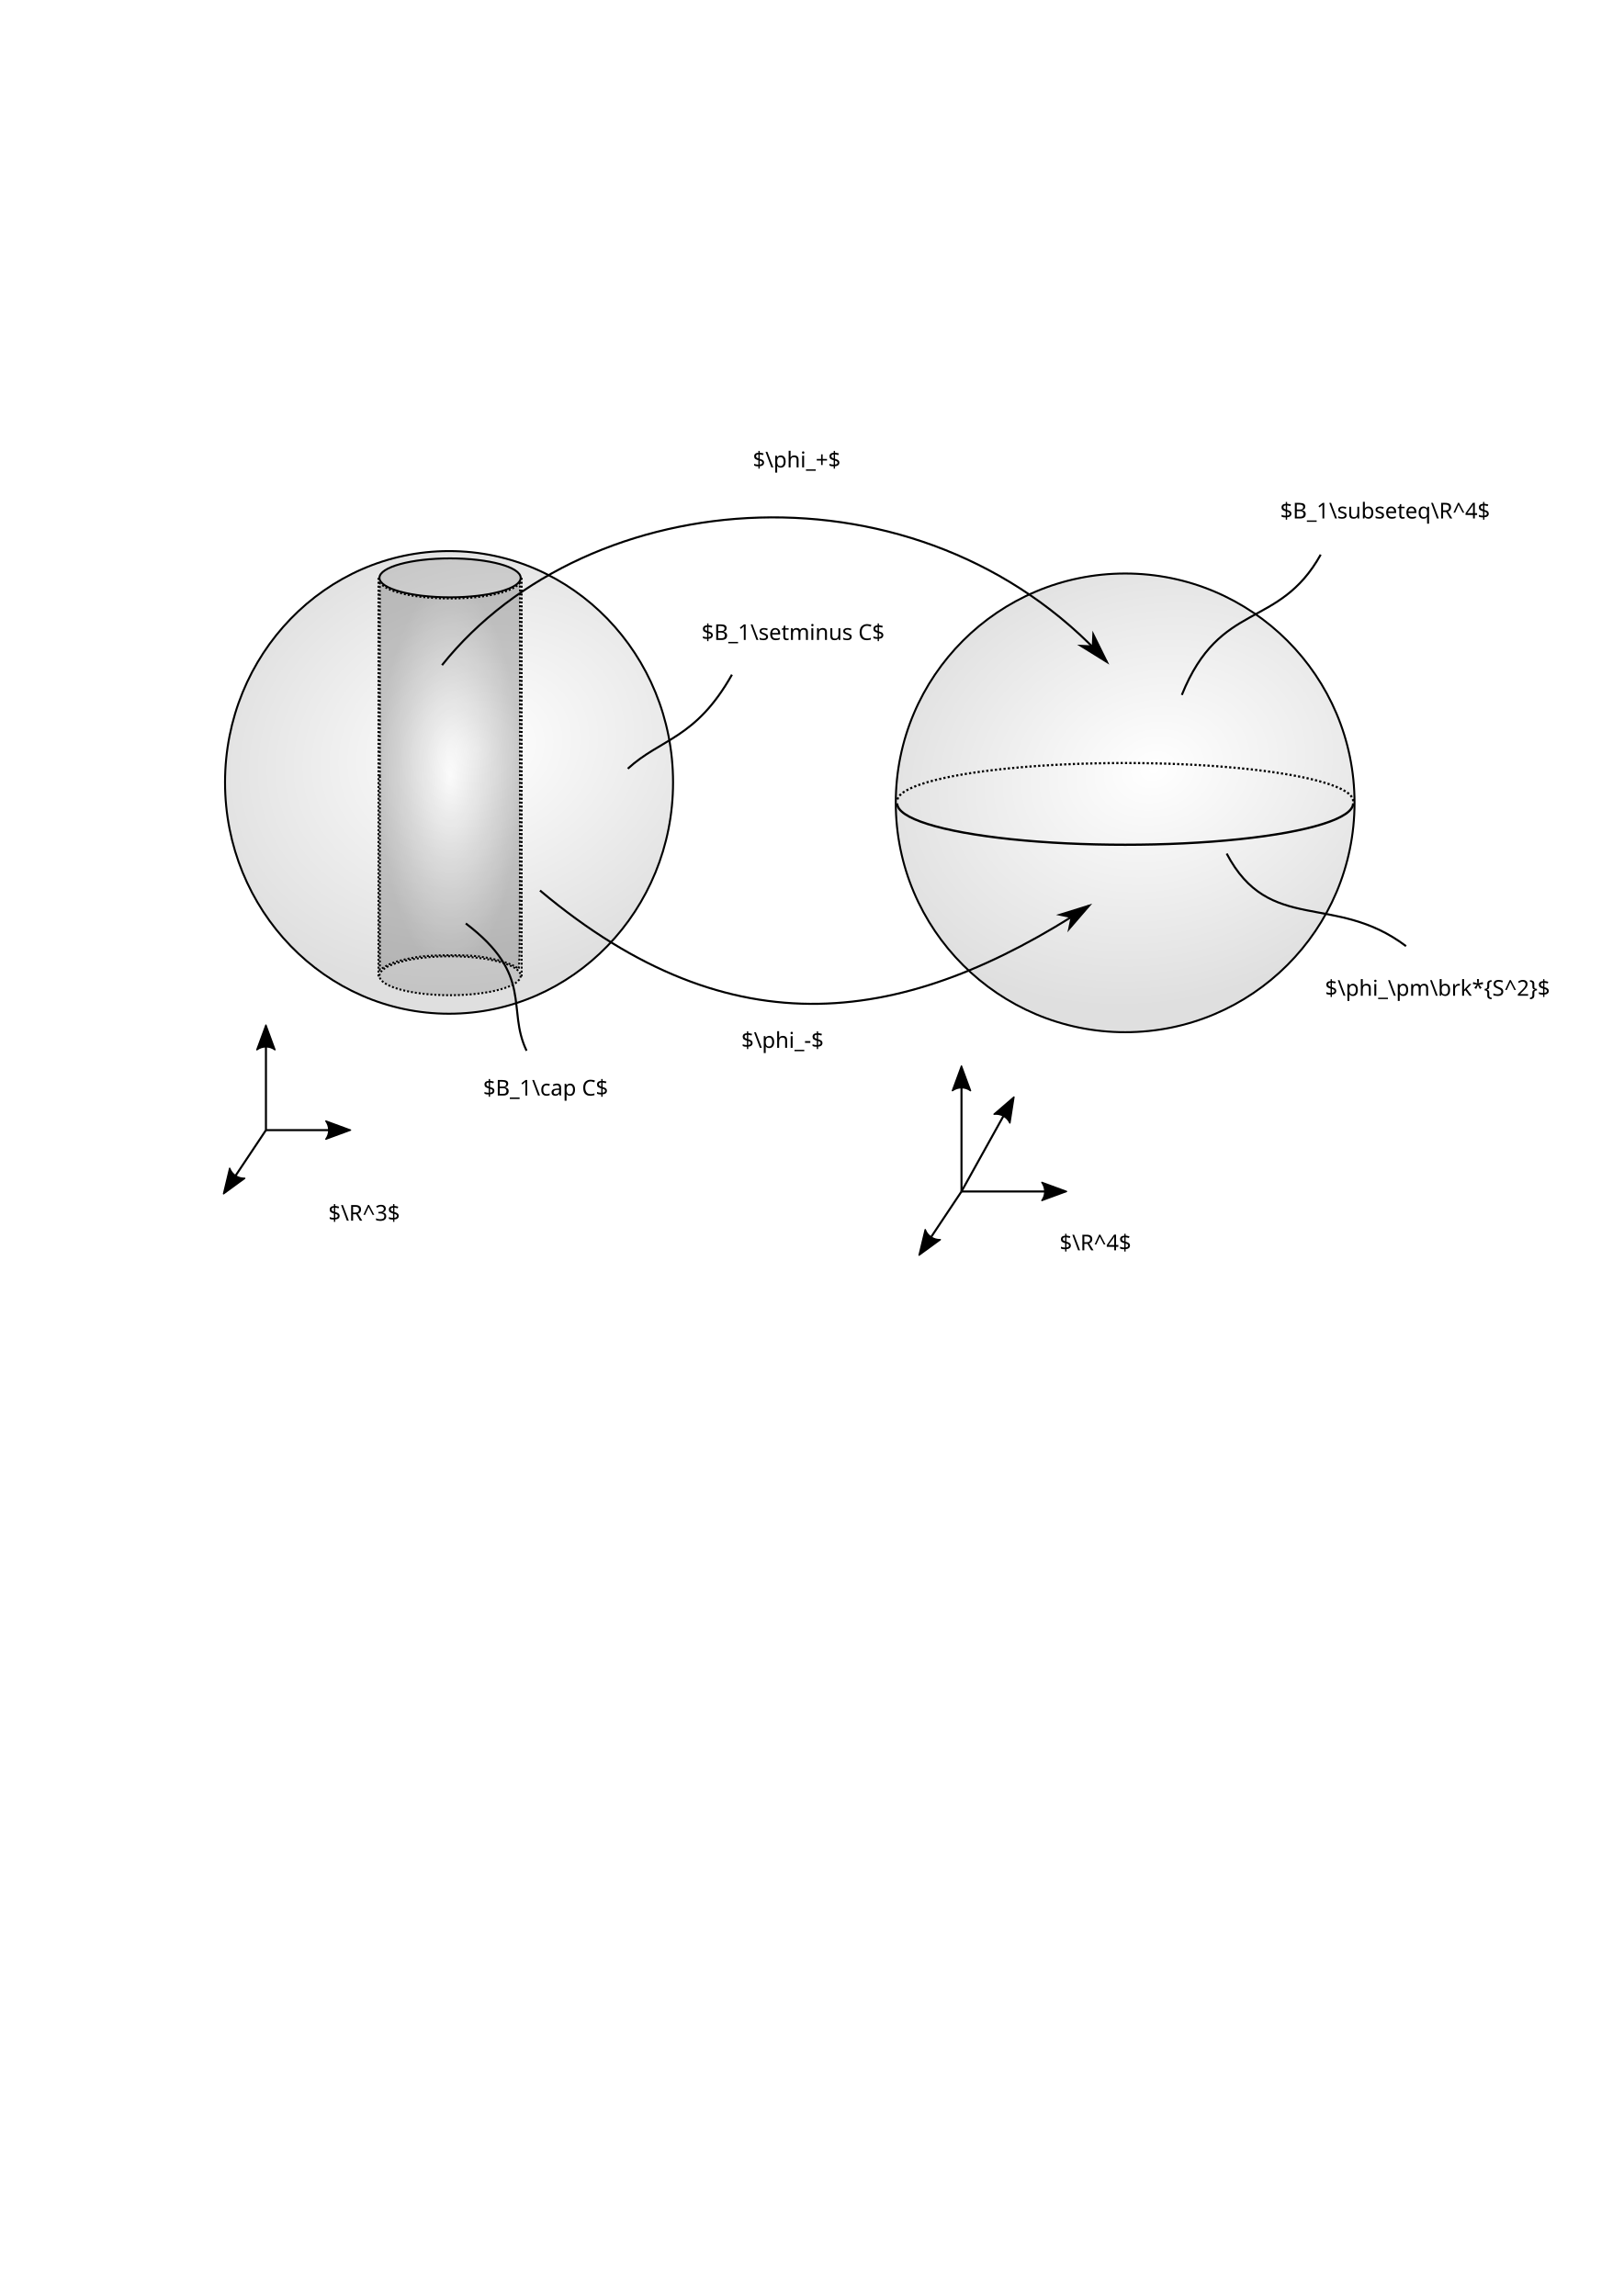
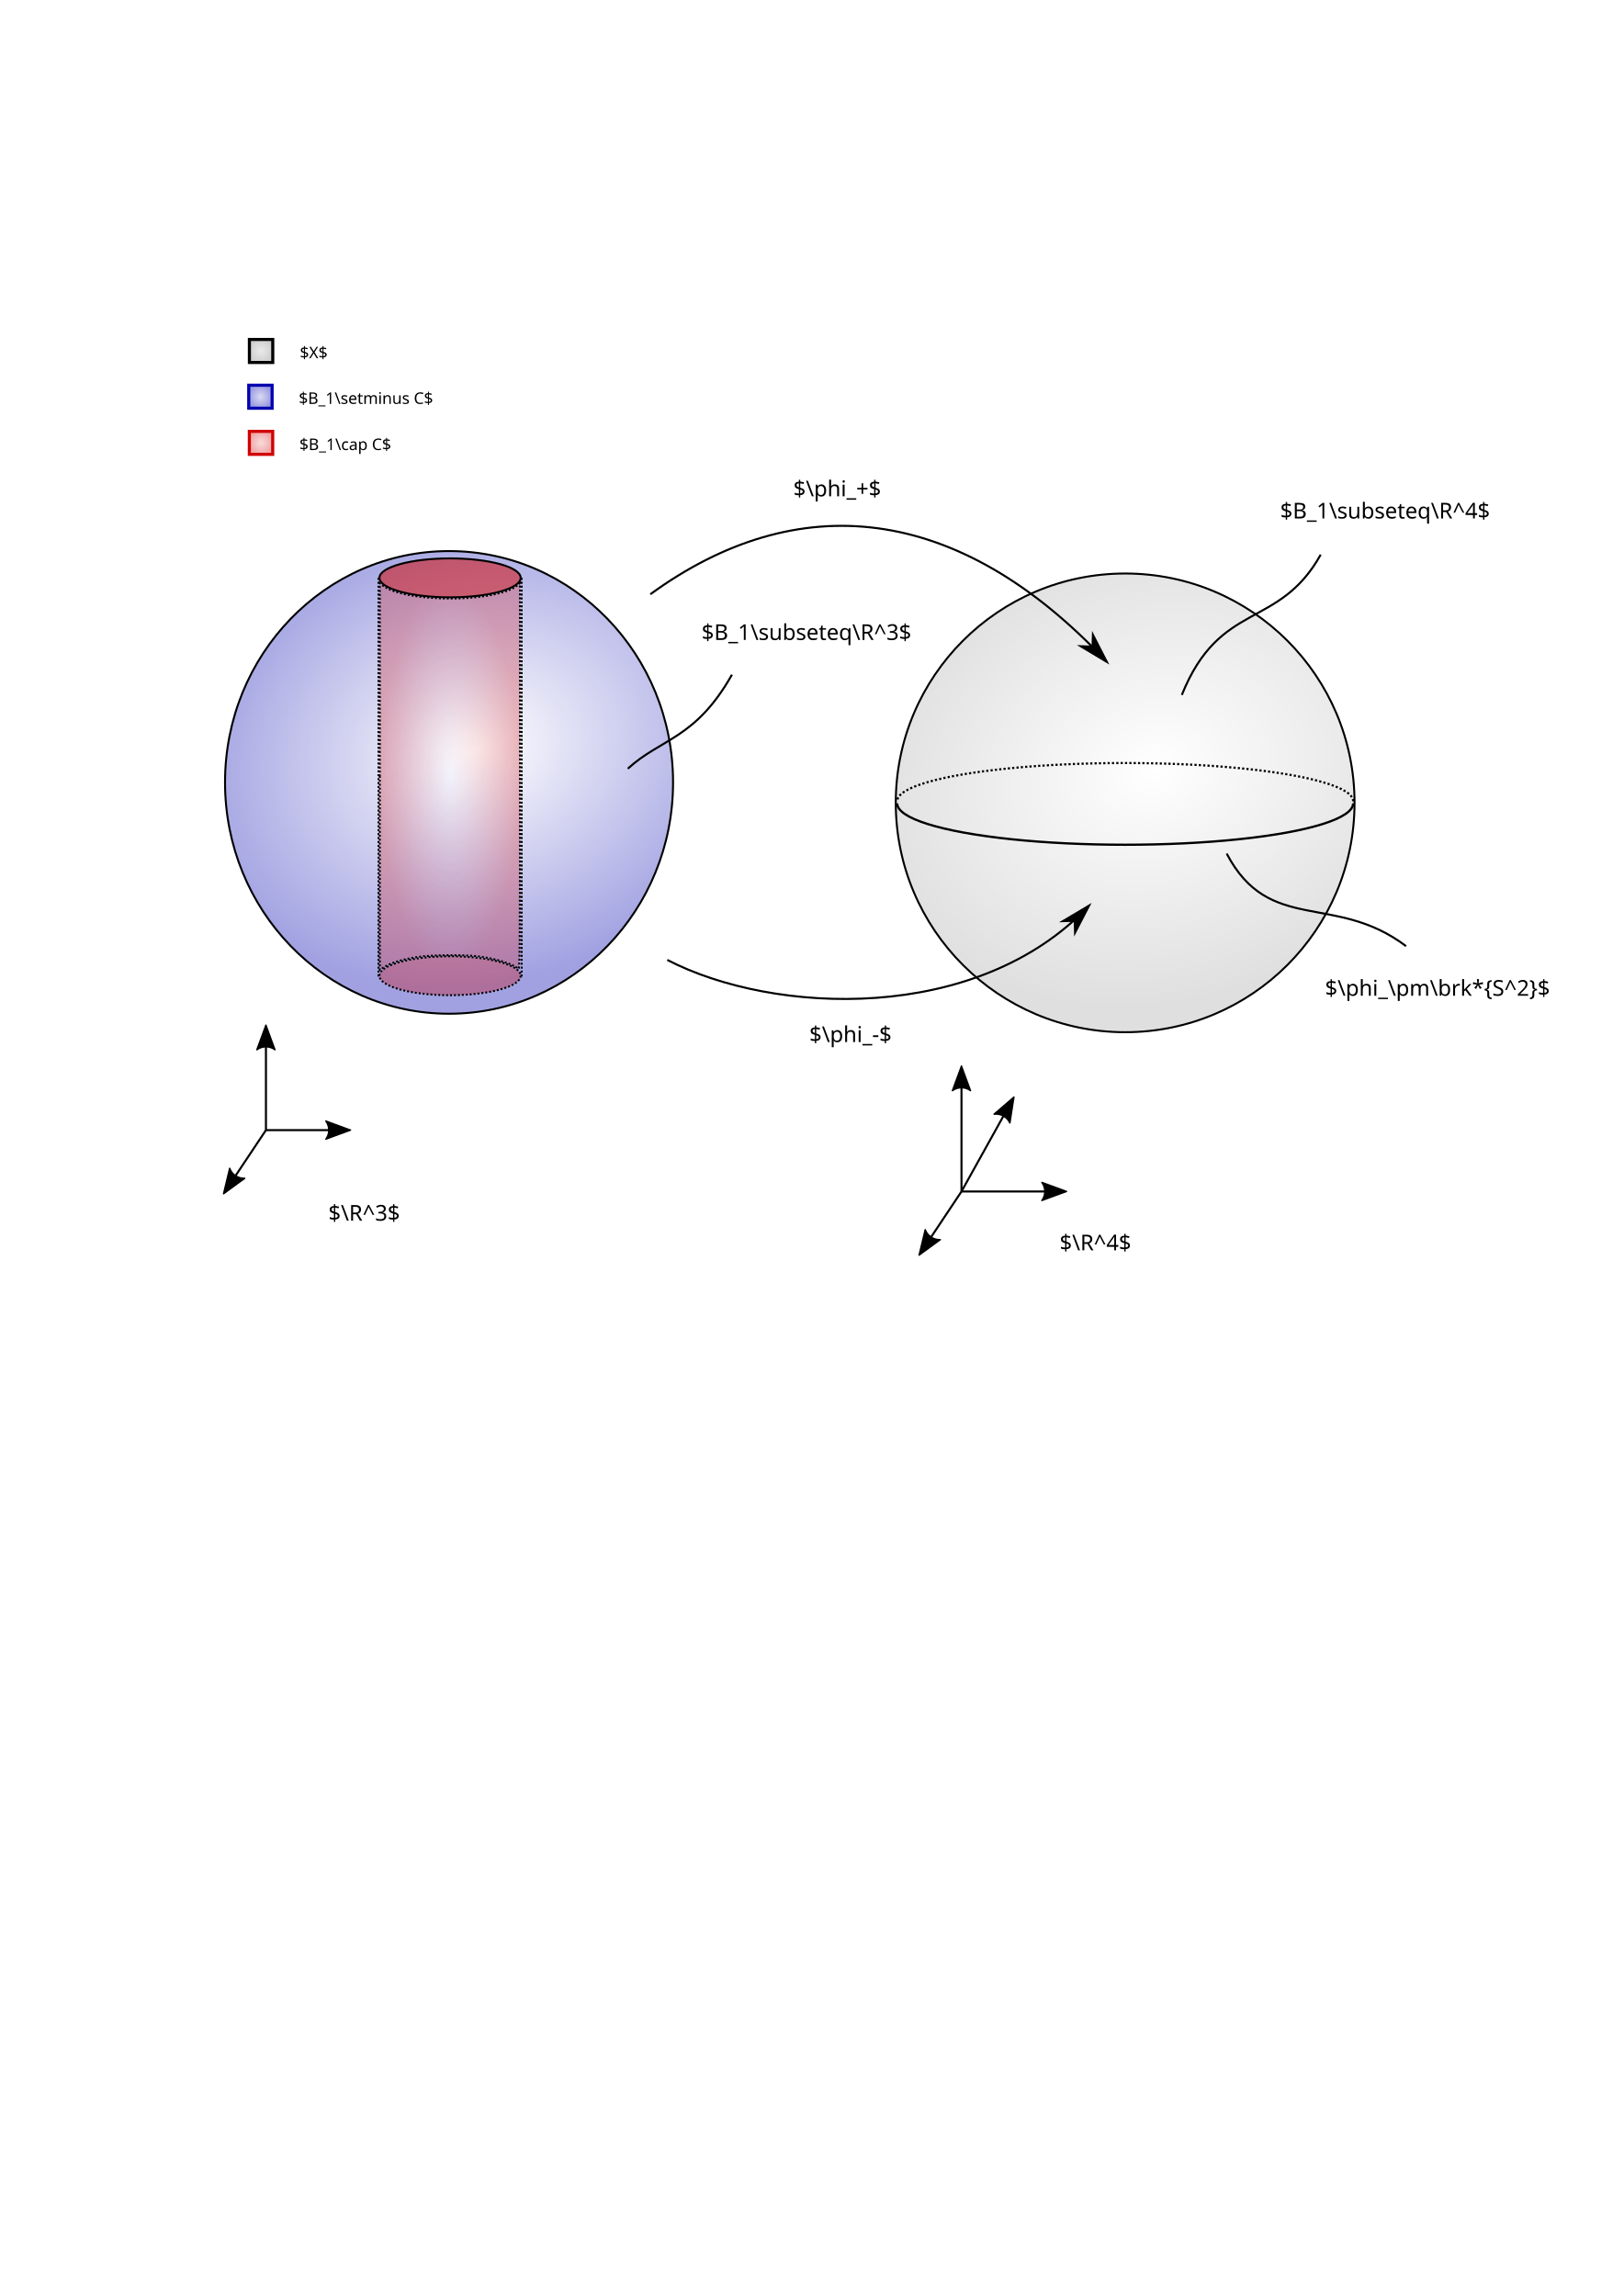
<svg xmlns="http://www.w3.org/2000/svg" xmlns:xlink="http://www.w3.org/1999/xlink" width="210mm" height="297mm" viewBox="0 0 210 297" version="1.1" id="svg8">
  <defs id="defs2">
+     <linearGradient id="linearGradient1830">
+       <stop id="stop1826" offset="0" style="stop-color:#0000ad;stop-opacity:0" />
+       <stop id="stop1828" offset="1" style="stop-color:#0000b0;stop-opacity:0.367" />
+     </linearGradient>
+     <linearGradient id="linearGradient1824">
+       <stop style="stop-color:#0000af;stop-opacity:0.144" offset="0" id="stop1820" />
+       <stop style="stop-color:#0000af;stop-opacity:0.404" offset="1" id="stop1822" />
+     </linearGradient>
    <marker style="overflow:visible;" id="marker2344" refX="0.0" refY="0.0" orient="auto">
      <path transform="scale(0.8) rotate(180) translate(12.5,0)" style="fill-rule:evenodd;stroke:#000000;stroke-width:1pt;stroke-opacity:1;fill:#000000;fill-opacity:1" d="M 0.0,0.0 L 5.0,-5.0 L -12.5,0.0 L 5.0,5.0 L 0.0,0.0 z " id="path2342" />
    </marker>
    <marker orient="auto" refY="0.0" refX="0.0" id="Arrow1Lend" style="overflow:visible;">
      <path id="path983" d="M 0.0,0.0 L 5.0,-5.0 L -12.5,0.0 L 5.0,5.0 L 0.0,0.0 z " style="fill-rule:evenodd;stroke:#000000;stroke-width:1pt;stroke-opacity:1;fill:#000000;fill-opacity:1" transform="scale(0.8) rotate(180) translate(12.5,0)" />
    </marker>
    <marker style="overflow:visible;" id="marker2176" refX="0.0" refY="0.0" orient="auto">
      <path transform="scale(0.4) rotate(180) translate(10,0)" style="fill-rule:evenodd;stroke:#000000;stroke-width:1pt;stroke-opacity:1;fill:#000000;fill-opacity:1" d="M 0.0,0.0 L 5.0,-5.0 L -12.5,0.0 L 5.0,5.0 L 0.0,0.0 z " id="path2174" />
    </marker>
    <marker orient="auto" refY="0.0" refX="0.0" id="marker2015" style="overflow:visible;">
      <path id="path2013" style="fill-rule:evenodd;stroke-width:0.625;stroke-linejoin:round;stroke:#000000;stroke-opacity:1;fill:#000000;fill-opacity:1" d="M 8.719,4.034 L -2.207,0.016 L 8.719,-4.002 C 6.973,-1.63 6.983,1.616 8.719,4.034 z " transform="scale(1.1) rotate(180) translate(1,0)" />
    </marker>
    <marker orient="auto" refY="0.0" refX="0.0" id="marker1957" style="overflow:visible;">
      <path id="path1955" style="fill-rule:evenodd;stroke-width:0.625;stroke-linejoin:round;stroke:#000000;stroke-opacity:1;fill:#000000;fill-opacity:1" d="M 8.719,4.034 L -2.207,0.016 L 8.719,-4.002 C 6.973,-1.63 6.983,1.616 8.719,4.034 z " transform="scale(1.1) rotate(180) translate(1,0)" />
    </marker>
    <marker style="overflow:visible;" id="marker1883" refX="0.0" refY="0.0" orient="auto">
      <path transform="scale(1.1) rotate(180) translate(1,0)" d="M 8.719,4.034 L -2.207,0.016 L 8.719,-4.002 C 6.973,-1.63 6.983,1.616 8.719,4.034 z " style="fill-rule:evenodd;stroke-width:0.625;stroke-linejoin:round;stroke:#000000;stroke-opacity:1;fill:#000000;fill-opacity:1" id="path1881" />
    </marker>
    <marker style="overflow:visible;" id="marker1837" refX="0.0" refY="0.0" orient="auto">
      <path transform="scale(1.1) rotate(180) translate(1,0)" d="M 8.719,4.034 L -2.207,0.016 L 8.719,-4.002 C 6.973,-1.63 6.983,1.616 8.719,4.034 z " style="fill-rule:evenodd;stroke-width:0.625;stroke-linejoin:round;stroke:#000000;stroke-opacity:1;fill:#000000;fill-opacity:1" id="path1835" />
    </marker>
    <marker style="overflow:visible;" id="marker1797" refX="0.0" refY="0.0" orient="auto">
      <path transform="scale(1.1) rotate(180) translate(1,0)" d="M 8.719,4.034 L -2.207,0.016 L 8.719,-4.002 C 6.973,-1.63 6.983,1.616 8.719,4.034 z " style="fill-rule:evenodd;stroke-width:0.625;stroke-linejoin:round;stroke:#000000;stroke-opacity:1;fill:#000000;fill-opacity:1" id="path1795" />
    </marker>
    <marker style="overflow:visible;" id="marker1763" refX="0.0" refY="0.0" orient="auto">
      <path transform="scale(1.1) rotate(180) translate(1,0)" d="M 8.719,4.034 L -2.207,0.016 L 8.719,-4.002 C 6.973,-1.63 6.983,1.616 8.719,4.034 z " style="fill-rule:evenodd;stroke-width:0.625;stroke-linejoin:round;stroke:#000000;stroke-opacity:1;fill:#000000;fill-opacity:1" id="path1761" />
    </marker>
    <marker style="overflow:visible;" id="marker1735" refX="0.0" refY="0.0" orient="auto">
      <path transform="scale(1.1) rotate(180) translate(1,0)" d="M 8.719,4.034 L -2.207,0.016 L 8.719,-4.002 C 6.973,-1.63 6.983,1.616 8.719,4.034 z " style="fill-rule:evenodd;stroke-width:0.625;stroke-linejoin:round;stroke:#000000;stroke-opacity:1;fill:#000000;fill-opacity:1" id="path1733" />
    </marker>
    <marker orient="auto" refY="0.0" refX="0.0" id="Arrow2Lend" style="overflow:visible;">
      <path id="path1001" style="fill-rule:evenodd;stroke-width:0.625;stroke-linejoin:round;stroke:#000000;stroke-opacity:1;fill:#000000;fill-opacity:1" d="M 8.719,4.034 L -2.207,0.016 L 8.719,-4.002 C 6.973,-1.63 6.983,1.616 8.719,4.034 z " transform="scale(1.1) rotate(180) translate(1,0)" />
    </marker>
    <linearGradient id="linearGradient953">
-       <stop style="stop-color:#000000;stop-opacity:0" offset="0" id="stop949" />
-       <stop style="stop-color:#000000;stop-opacity:0.199" offset="1" id="stop951" />
+       <stop style="stop-color:#d00000;stop-opacity:0" offset="0" id="stop949" />
+       <stop style="stop-color:#cf0000;stop-opacity:0.25" offset="1" id="stop951" />
    </linearGradient>
    <linearGradient id="linearGradient863">
      <stop style="stop-color:#000000;stop-opacity:0" offset="0" id="stop859" />
      <stop style="stop-color:#000000;stop-opacity:0.124" offset="1" id="stop861" />
    </linearGradient>
-     <radialGradient xlink:href="#linearGradient863" id="radialGradient867" cx="61.93" cy="96.871" fx="61.93" fy="96.871" r="29.799" gradientTransform="matrix(1.204335,-0.3256748,0.2473623,0.9757506,-36.81509,22.5422)" gradientUnits="userSpaceOnUse" />
+     <radialGradient xlink:href="#linearGradient1830" id="radialGradient867" cx="61.93" cy="96.871" fx="61.93" fy="96.871" r="29.799" gradientTransform="matrix(1.204335,-0.3256748,0.2473623,0.9757506,-36.81509,22.5422)" gradientUnits="userSpaceOnUse" />
    <radialGradient xlink:href="#linearGradient863" id="radialGradient867-3" cx="61.93" cy="96.871" fx="61.93" fy="96.871" r="29.799" gradientTransform="matrix(1.233194,-0.3228845,0.2532897,0.9673905,48.35507,25.86203)" gradientUnits="userSpaceOnUse" />
    <radialGradient xlink:href="#linearGradient953" id="radialGradient959" cx="219.917" cy="379.61" fx="219.917" fy="379.61" r="34.265" gradientTransform="matrix(1,0,0,2.759004,0,-667.7358)" gradientUnits="userSpaceOnUse" />
    <marker orient="auto" refY="0" refX="0" id="Arrow2Lend-2" style="overflow:visible">
      <path id="path1001-9" style="fill:#000000;fill-opacity:1;fill-rule:evenodd;stroke:#000000;stroke-width:0.625;stroke-linejoin:round;stroke-opacity:1" d="M 8.719,4.034 -2.207,0.016 8.719,-4.002 c -1.745,2.372 -1.735,5.617 -6e-7,8.035 z" transform="matrix(-1.1,0,0,-1.1,-1.1,0)" />
    </marker>
+     <radialGradient xlink:href="#linearGradient1824" id="radialGradient893-3-3" cx="122.171" cy="81.563" fx="122.171" fy="81.563" r="2.844" gradientTransform="matrix(0.5571564,0,0,0.5516924,-34.38763,6.319693)" gradientUnits="userSpaceOnUse" />
+     <linearGradient id="linearGradient899">
+       <stop id="stop895" offset="0" style="stop-color:#d00000;stop-opacity:0.138" />
+       <stop id="stop897" offset="1" style="stop-color:#d00000;stop-opacity:0.351" />
+     </linearGradient>
+     <radialGradient xlink:href="#linearGradient891" id="radialGradient893" cx="122.171" cy="81.563" fx="122.171" fy="81.563" r="2.844" gradientTransform="matrix(0.5571564,0,0,0.5516924,-34.30255,0.4032235)" gradientUnits="userSpaceOnUse" />
+     <linearGradient id="linearGradient891">
+       <stop style="stop-color:#000000;stop-opacity:0.085" offset="0" id="stop887" />
+       <stop style="stop-color:#000000;stop-opacity:0.191" offset="1" id="stop889" />
+     </linearGradient>
+     <radialGradient xlink:href="#linearGradient899" id="radialGradient893-3-3-3" cx="122.171" cy="81.563" fx="122.171" fy="81.563" r="2.844" gradientTransform="matrix(0.5571564,0,0,0.5516924,-34.31013,12.28691)" gradientUnits="userSpaceOnUse" />
  </defs>
-   <g id="layer1">
+   <g id="layer1" style="display:inline">
    <ellipse style="opacity:1;fill:url(#radialGradient867);fill-opacity:1;stroke:#000000;stroke-width:0.254;stroke-miterlimit:4;stroke-dasharray:none;stroke-dashoffset:0;stroke-opacity:1" id="path855" cx="58.077" cy="101.208" rx="28.973" ry="29.923" />
    <circle style="opacity:1;fill:url(#radialGradient867-3);fill-opacity:1;stroke:#000000;stroke-width:0.254;stroke-miterlimit:4;stroke-dasharray:none;stroke-dashoffset:0;stroke-opacity:1" id="path855-5" cx="145.521" cy="103.854" r="29.667" />
-     <ellipse style="opacity:1;fill:#000000;fill-opacity:0.124;stroke:#000000;stroke-width:0.254;stroke-miterlimit:4;stroke-dasharray:none;stroke-dashoffset:0;stroke-opacity:1" id="path893" cx="58.208" cy="74.75" rx="9.133" ry="2.519" />
-     <ellipse style="opacity:1;fill:#000000;fill-opacity:0.124;stroke:#000000;stroke-width:0.254;stroke-miterlimit:4;stroke-dasharray:0.254,0.254;stroke-dashoffset:0;stroke-opacity:1" id="path893-5" cx="58.208" cy="126.217" rx="9.133" ry="2.519" />
-     <path style="fill:none;stroke:#000000;stroke-width:0.254;stroke-linecap:butt;stroke-linejoin:miter;stroke-opacity:1;stroke-miterlimit:4;stroke-dasharray:0.254,0.254;stroke-dashoffset:0" d="m 48.948,74.75 v 51.594" id="path927" />
-     <path style="fill:none;stroke:#000000;stroke-width:0.254;stroke-linecap:butt;stroke-linejoin:miter;stroke-opacity:1;stroke-miterlimit:4;stroke-dasharray:0.254,0.254;stroke-dashoffset:0" d="m 67.469,74.75 v 51.594" id="path929" />
-     <path style="opacity:1;fill:url(#radialGradient959);fill-opacity:1;stroke:#000000;stroke-width:0.96;stroke-miterlimit:4;stroke-dasharray:0.96,0.96;stroke-dashoffset:0;stroke-opacity:1" d="m 185.667,379.632 v -94.489 l 1.654,1.262 c 9.34,7.124 44.601,8.451 60.978,2.295 1.586,-0.596 3.554,-1.649 4.375,-2.339 l 1.492,-1.256 v 94.622 c 0,90.076 -0.042,94.585 -0.875,93.853 -2.651,-2.33 -10.614,-4.811 -19.125,-5.959 -6.786,-0.915 -23.485,-0.776 -29.97,0.25 -7.443,1.177 -12.594,2.676 -15.772,4.59 l -2.758,1.661 z" id="path947" transform="scale(0.2645833)" />
    <path style="opacity:1;fill:none;fill-opacity:0.199;stroke:#000000;stroke-width:0.293;stroke-miterlimit:4;stroke-dasharray:none;stroke-dashoffset:0;stroke-opacity:1" id="path961" d="m 175.008,103.918 a 29.487,5.355 0 0 1 -14.743,4.638 29.487,5.355 0 0 1 -29.487,0 29.487,5.355 0 0 1 -14.743,-4.638" />
-     <path style="opacity:1;fill:none;fill-opacity:0.199;stroke:#000000;stroke-width:0.281;stroke-miterlimit:4;stroke-dasharray:0.281,0.281;stroke-dashoffset:0;stroke-opacity:1" id="path961-6" d="m 175.012,-103.64 a 29.491,4.938 0 0 1 -14.745,4.277 29.491,4.938 0 0 1 -29.491,0 29.491,4.938 0 0 1 -14.745,-4.277" transform="scale(1,-1)" />
-     <path style="fill:none;stroke:#000000;stroke-width:0.265px;stroke-linecap:butt;stroke-linejoin:miter;stroke-opacity:1;marker-end:url(#marker1883)" d="m 124.354,154.125 0,-15.875" id="path978" />
+     <path style="opacity:1;fill:none;fill-opacity:0.199;stroke:#000000;stroke-width:0.281;stroke-miterlimit:4;stroke-dasharray:0.281, 0.281;stroke-dashoffset:0;stroke-opacity:1" id="path961-6" d="m 175.012,-103.64 a 29.491,4.938 0 0 1 -14.745,4.277 29.491,4.938 0 0 1 -29.491,0 29.491,4.938 0 0 1 -14.745,-4.277" transform="scale(1,-1)" />
+     <path style="fill:none;stroke:#000000;stroke-width:0.265px;stroke-linecap:butt;stroke-linejoin:miter;stroke-opacity:1;marker-end:url(#marker1883)" d="M 124.354,154.125 V 138.25" id="path978" />
    <path style="fill:none;stroke:#000000;stroke-width:0.265px;stroke-linecap:butt;stroke-linejoin:miter;stroke-opacity:1;marker-end:url(#marker1837)" d="m 124.354,154.125 6.615,-11.906" id="path1708" />
    <path style="fill:none;stroke:#000000;stroke-width:0.265px;stroke-linecap:butt;stroke-linejoin:miter;stroke-opacity:1;marker-end:url(#Arrow2Lend)" d="M 34.396,146.188 V 132.958" id="path1712" />
    <path style="fill:none;stroke:#000000;stroke-width:0.265px;stroke-linecap:butt;stroke-linejoin:miter;stroke-opacity:1;marker-end:url(#marker1797)" d="m 124.354,154.125 h 13.229" id="path1723" />
    <path style="fill:none;stroke:#000000;stroke-width:0.265px;stroke-linecap:butt;stroke-linejoin:miter;stroke-opacity:1;marker-end:url(#marker1763)" d="m 124.354,154.125 -5.292,7.938" id="path1725" />
    <path style="fill:none;stroke:#000000;stroke-width:0.265px;stroke-linecap:butt;stroke-linejoin:miter;stroke-opacity:1;marker-end:url(#marker1957)" d="M 34.396,146.188 H 44.979" id="path1945" />
    <path style="fill:none;stroke:#000000;stroke-width:0.265px;stroke-linecap:butt;stroke-linejoin:miter;stroke-opacity:1;marker-end:url(#marker2015)" d="m 34.396,146.188 -5.292,7.938" id="path1947" />
-     <path style="fill:none;stroke:#000000;stroke-width:0.265px;stroke-linecap:butt;stroke-linejoin:miter;stroke-opacity:1;marker-end:url(#marker2344)" d="M 57.169,86.038 C 76.152,62.305 118.988,59.023 143.123,85.59" id="path2083" />
-     <path style="fill:none;stroke:#000000;stroke-width:0.265px;stroke-linecap:butt;stroke-linejoin:miter;stroke-opacity:1;marker-end:url(#Arrow1Lend)" d="m 69.84,115.191 c 24.969,20.981 47.395,17.442 70.986,1.983" id="path2083-2" />
-     <text xml:space="preserve" style="font-style:normal;font-weight:normal;font-size:2.822px;line-height:1.25;font-family:sans-serif;letter-spacing:0px;word-spacing:0px;fill:#000000;fill-opacity:1;stroke:none;stroke-width:0.265" x="97.367" y="60.462" id="text2406">
-       <tspan id="tspan2404" x="97.367" y="60.462" style="stroke-width:0.265">$\phi_+$</tspan>
+     <path style="fill:none;stroke:#000000;stroke-width:0.265px;stroke-linecap:butt;stroke-linejoin:miter;stroke-opacity:1;marker-end:url(#marker2344)" d="M 84.11,76.871 C 103.092,63.054 123.853,65.01 143.123,85.59" id="path2083" />
+     <path style="fill:none;stroke:#000000;stroke-width:0.265px;stroke-linecap:butt;stroke-linejoin:miter;stroke-opacity:1;marker-end:url(#Arrow1Lend)" d="m 86.304,124.171 c 13.744,7.136 40.098,8.275 54.523,-6.997" id="path2083-2" />
+     <text xml:space="preserve" style="font-style:normal;font-weight:normal;font-size:2.822px;line-height:1.25;font-family:sans-serif;letter-spacing:0px;word-spacing:0px;fill:#000000;fill-opacity:1;stroke:none;stroke-width:0.265" x="102.605" y="64.204" id="text2406">
+       <tspan id="tspan2404" x="102.605" y="64.204" style="stroke-width:0.265">$\phi_+$</tspan>
    </text>
-     <text xml:space="preserve" style="font-style:normal;font-weight:normal;font-size:2.822px;line-height:1.25;font-family:sans-serif;letter-spacing:0px;word-spacing:0px;fill:#000000;fill-opacity:1;stroke:none;stroke-width:0.265" x="95.883" y="135.542" id="text2410">
-       <tspan id="tspan2408" x="95.883" y="135.542" style="stroke-width:0.265">$\phi_-$</tspan>
+     <text xml:space="preserve" style="font-style:normal;font-weight:normal;font-size:2.822px;line-height:1.25;font-family:sans-serif;letter-spacing:0px;word-spacing:0px;fill:#000000;fill-opacity:1;stroke:none;stroke-width:0.265" x="104.676" y="134.794" id="text2410">
+       <tspan id="tspan2408" x="104.676" y="134.794" style="stroke-width:0.265">$\phi_-$</tspan>
    </text>
    <text xml:space="preserve" style="font-style:normal;font-weight:normal;font-size:2.822px;line-height:1.25;font-family:sans-serif;letter-spacing:0px;word-spacing:0px;fill:#000000;fill-opacity:1;stroke:none;stroke-width:0.265" x="137.042" y="161.735" id="text2414">
      <tspan id="tspan2412" x="137.042" y="161.735" style="stroke-width:0.265">$\R^4$</tspan>
    </text>
    <text xml:space="preserve" style="font-style:normal;font-weight:normal;font-size:2.822px;line-height:1.25;font-family:sans-serif;letter-spacing:0px;word-spacing:0px;fill:#000000;fill-opacity:1;stroke:none;stroke-width:0.265" x="42.469" y="157.9" id="text2418">
      <tspan id="tspan2416" x="42.469" y="157.9" style="stroke-width:0.265">$\R^3$</tspan>
    </text>
    <text xml:space="preserve" style="font-style:normal;font-weight:normal;font-size:2.822px;line-height:1.25;font-family:sans-serif;letter-spacing:0px;word-spacing:0px;fill:#000000;fill-opacity:1;stroke:none;stroke-width:0.265" x="90.738" y="82.783" id="text2430">
-       <tspan id="tspan2428" x="90.738" y="82.783" style="stroke-width:0.265">$B_1\setminus C$</tspan>
-     </text>
-     <text xml:space="preserve" style="font-style:normal;font-weight:normal;font-size:2.822px;line-height:1.25;font-family:sans-serif;letter-spacing:0px;word-spacing:0px;fill:#000000;fill-opacity:1;stroke:none;stroke-width:0.265" x="62.488" y="141.716" id="text2434">
-       <tspan id="tspan2432" x="62.488" y="141.716" style="stroke-width:0.265">$B_1\cap C$</tspan>
+       <tspan id="tspan2428" x="90.738" y="82.783" style="stroke-width:0.265">$B_1\subseteq\R^3$</tspan>
    </text>
    <path style="fill:none;stroke:#000000;stroke-width:0.265px;stroke-linecap:butt;stroke-linejoin:miter;stroke-opacity:1" d="m 158.651,110.416 c 5.524,10.5 13.969,4.989 23.199,11.974" id="path1042" />
    <path style="fill:none;stroke:#000000;stroke-width:0.265px;stroke-linecap:butt;stroke-linejoin:miter;stroke-opacity:1" d="m 81.196,99.434 c 4.272,-3.929 8.756,-3.809 13.47,-12.161" id="path1044" />
-     <path style="fill:none;stroke:#000000;stroke-width:0.265px;stroke-linecap:butt;stroke-linejoin:miter;stroke-opacity:1" d="m 60.243,119.453 c 8.852,6.735 5.238,10.976 7.858,16.464" id="path1046" />
    <text xml:space="preserve" style="font-style:normal;font-weight:normal;font-size:2.822px;line-height:1.25;font-family:sans-serif;letter-spacing:0px;word-spacing:0px;fill:#000000;fill-opacity:1;stroke:none;stroke-width:0.265" x="171.373" y="128.807" id="text1050">
      <tspan id="tspan1048" x="171.373" y="128.807" style="stroke-width:0.265">$\phi_\pm\brk*{S^2}$</tspan>
    </text>
    <text xml:space="preserve" style="font-style:normal;font-weight:normal;font-size:2.822px;line-height:1.25;font-family:sans-serif;letter-spacing:0px;word-spacing:0px;fill:#000000;fill-opacity:1;stroke:none;stroke-width:0.265" x="165.573" y="67.068" id="text1054">
      <tspan id="tspan1052" x="165.573" y="67.068" style="stroke-width:0.265">$B_1\subseteq\R^4$</tspan>
    </text>
    <path style="fill:none;stroke:#000000;stroke-width:0.265px;stroke-linecap:butt;stroke-linejoin:miter;stroke-opacity:1" d="m 152.851,89.893 c 4.945,-12.301 12.504,-8.384 17.961,-18.148" id="path1056" />
  </g>
+   <g id="layer2" style="display:inline">
+     <ellipse style="opacity:1;fill:#cf0000;fill-opacity:0.516;stroke:#000000;stroke-width:0.254;stroke-miterlimit:4;stroke-dasharray:none;stroke-dashoffset:0;stroke-opacity:1" id="path893" cx="58.208" cy="74.75" rx="9.133" ry="2.519" />
+     <ellipse style="opacity:1;fill:#cf0000;fill-opacity:0.309;stroke:#000000;stroke-width:0.254;stroke-miterlimit:4;stroke-dasharray:0.254, 0.254;stroke-dashoffset:0;stroke-opacity:1" id="path893-5" cx="58.208" cy="126.217" rx="9.133" ry="2.519" />
+     <path style="fill:none;stroke:#000000;stroke-width:0.254;stroke-linecap:butt;stroke-linejoin:miter;stroke-miterlimit:4;stroke-dasharray:0.254, 0.254;stroke-dashoffset:0;stroke-opacity:1" d="m 48.948,74.75 v 51.594" id="path927" />
+     <path style="fill:none;stroke:#000000;stroke-width:0.254;stroke-linecap:butt;stroke-linejoin:miter;stroke-miterlimit:4;stroke-dasharray:0.254, 0.254;stroke-dashoffset:0;stroke-opacity:1" d="m 67.469,74.75 v 51.594" id="path929" />
+     <path style="opacity:1;fill:url(#radialGradient959);fill-opacity:1;stroke:#000000;stroke-width:0.96;stroke-miterlimit:4;stroke-dasharray:0.96, 0.96;stroke-dashoffset:0;stroke-opacity:1" d="m 185.667,379.632 v -94.489 l 1.654,1.262 c 9.34,7.124 44.601,8.451 60.978,2.295 1.586,-0.596 3.554,-1.649 4.375,-2.339 l 1.492,-1.256 v 94.622 c 0,90.076 -0.042,94.585 -0.875,93.853 -2.651,-2.33 -10.614,-4.811 -19.125,-5.959 -6.786,-0.915 -23.485,-0.776 -29.97,0.25 -7.443,1.177 -12.594,2.676 -15.772,4.59 l -2.758,1.661 z" id="path947" transform="scale(0.2645833)" />
+     <text xml:space="preserve" style="font-style:normal;font-weight:normal;font-size:2.07px;line-height:1.25;font-family:sans-serif;letter-spacing:0px;word-spacing:0px;display:inline;fill:#000000;fill-opacity:1;stroke:none;stroke-width:0.265" x="38.773" y="46.351" id="text1312-6" transform="scale(1.00017,0.9998304)">
+       <tspan id="tspan1310-2" x="38.773" y="46.351" style="stroke-width:0.265">$X$</tspan>
+     </text>
+     <text xml:space="preserve" style="font-style:normal;font-weight:normal;font-size:2.07px;line-height:1.25;font-family:sans-serif;letter-spacing:0px;word-spacing:0px;display:inline;fill:#000000;fill-opacity:1;stroke:none;stroke-width:0.265" x="38.638" y="52.258" id="text1324-2" transform="scale(1.00017,0.9998304)">
+       <tspan id="tspan1322-7" x="38.638" y="52.258" style="stroke-width:0.265">$B_1\setminus C$</tspan>
+     </text>
+     <rect style="display:inline;opacity:1;fill:url(#radialGradient893);fill-opacity:1;stroke:#000000;stroke-width:0.4;stroke-miterlimit:4;stroke-dasharray:none;stroke-dashoffset:0;stroke-opacity:1" id="rect885" width="3.022" height="2.977" x="32.255" y="43.912" />
+     <rect style="display:inline;opacity:1;fill:url(#radialGradient893-3-3);fill-opacity:1;stroke:#0000af;stroke-width:0.4;stroke-miterlimit:4;stroke-dasharray:none;stroke-dashoffset:0;stroke-opacity:1" id="rect885-5-2" width="3.022" height="2.977" x="32.17" y="49.829" />
+     <text xml:space="preserve" style="font-style:normal;font-weight:normal;font-size:2.07px;line-height:1.25;font-family:sans-serif;letter-spacing:0px;word-spacing:0px;display:inline;fill:#000000;fill-opacity:1;stroke:none;stroke-width:0.265" x="38.715" y="58.226" id="text1324-2-5" transform="scale(1.00017,0.9998304)">
+       <tspan id="tspan1322-7-3" x="38.715" y="58.226" style="stroke-width:0.265">$B_1\cap C$</tspan>
+     </text>
+     <rect style="display:inline;opacity:1;fill:url(#radialGradient893-3-3-3);fill-opacity:1;stroke:#d00000;stroke-width:0.4;stroke-miterlimit:4;stroke-dasharray:none;stroke-dashoffset:0;stroke-opacity:1" id="rect885-5-2-5" width="3.022" height="2.977" x="32.247" y="55.796" />
+   </g>
</svg>
